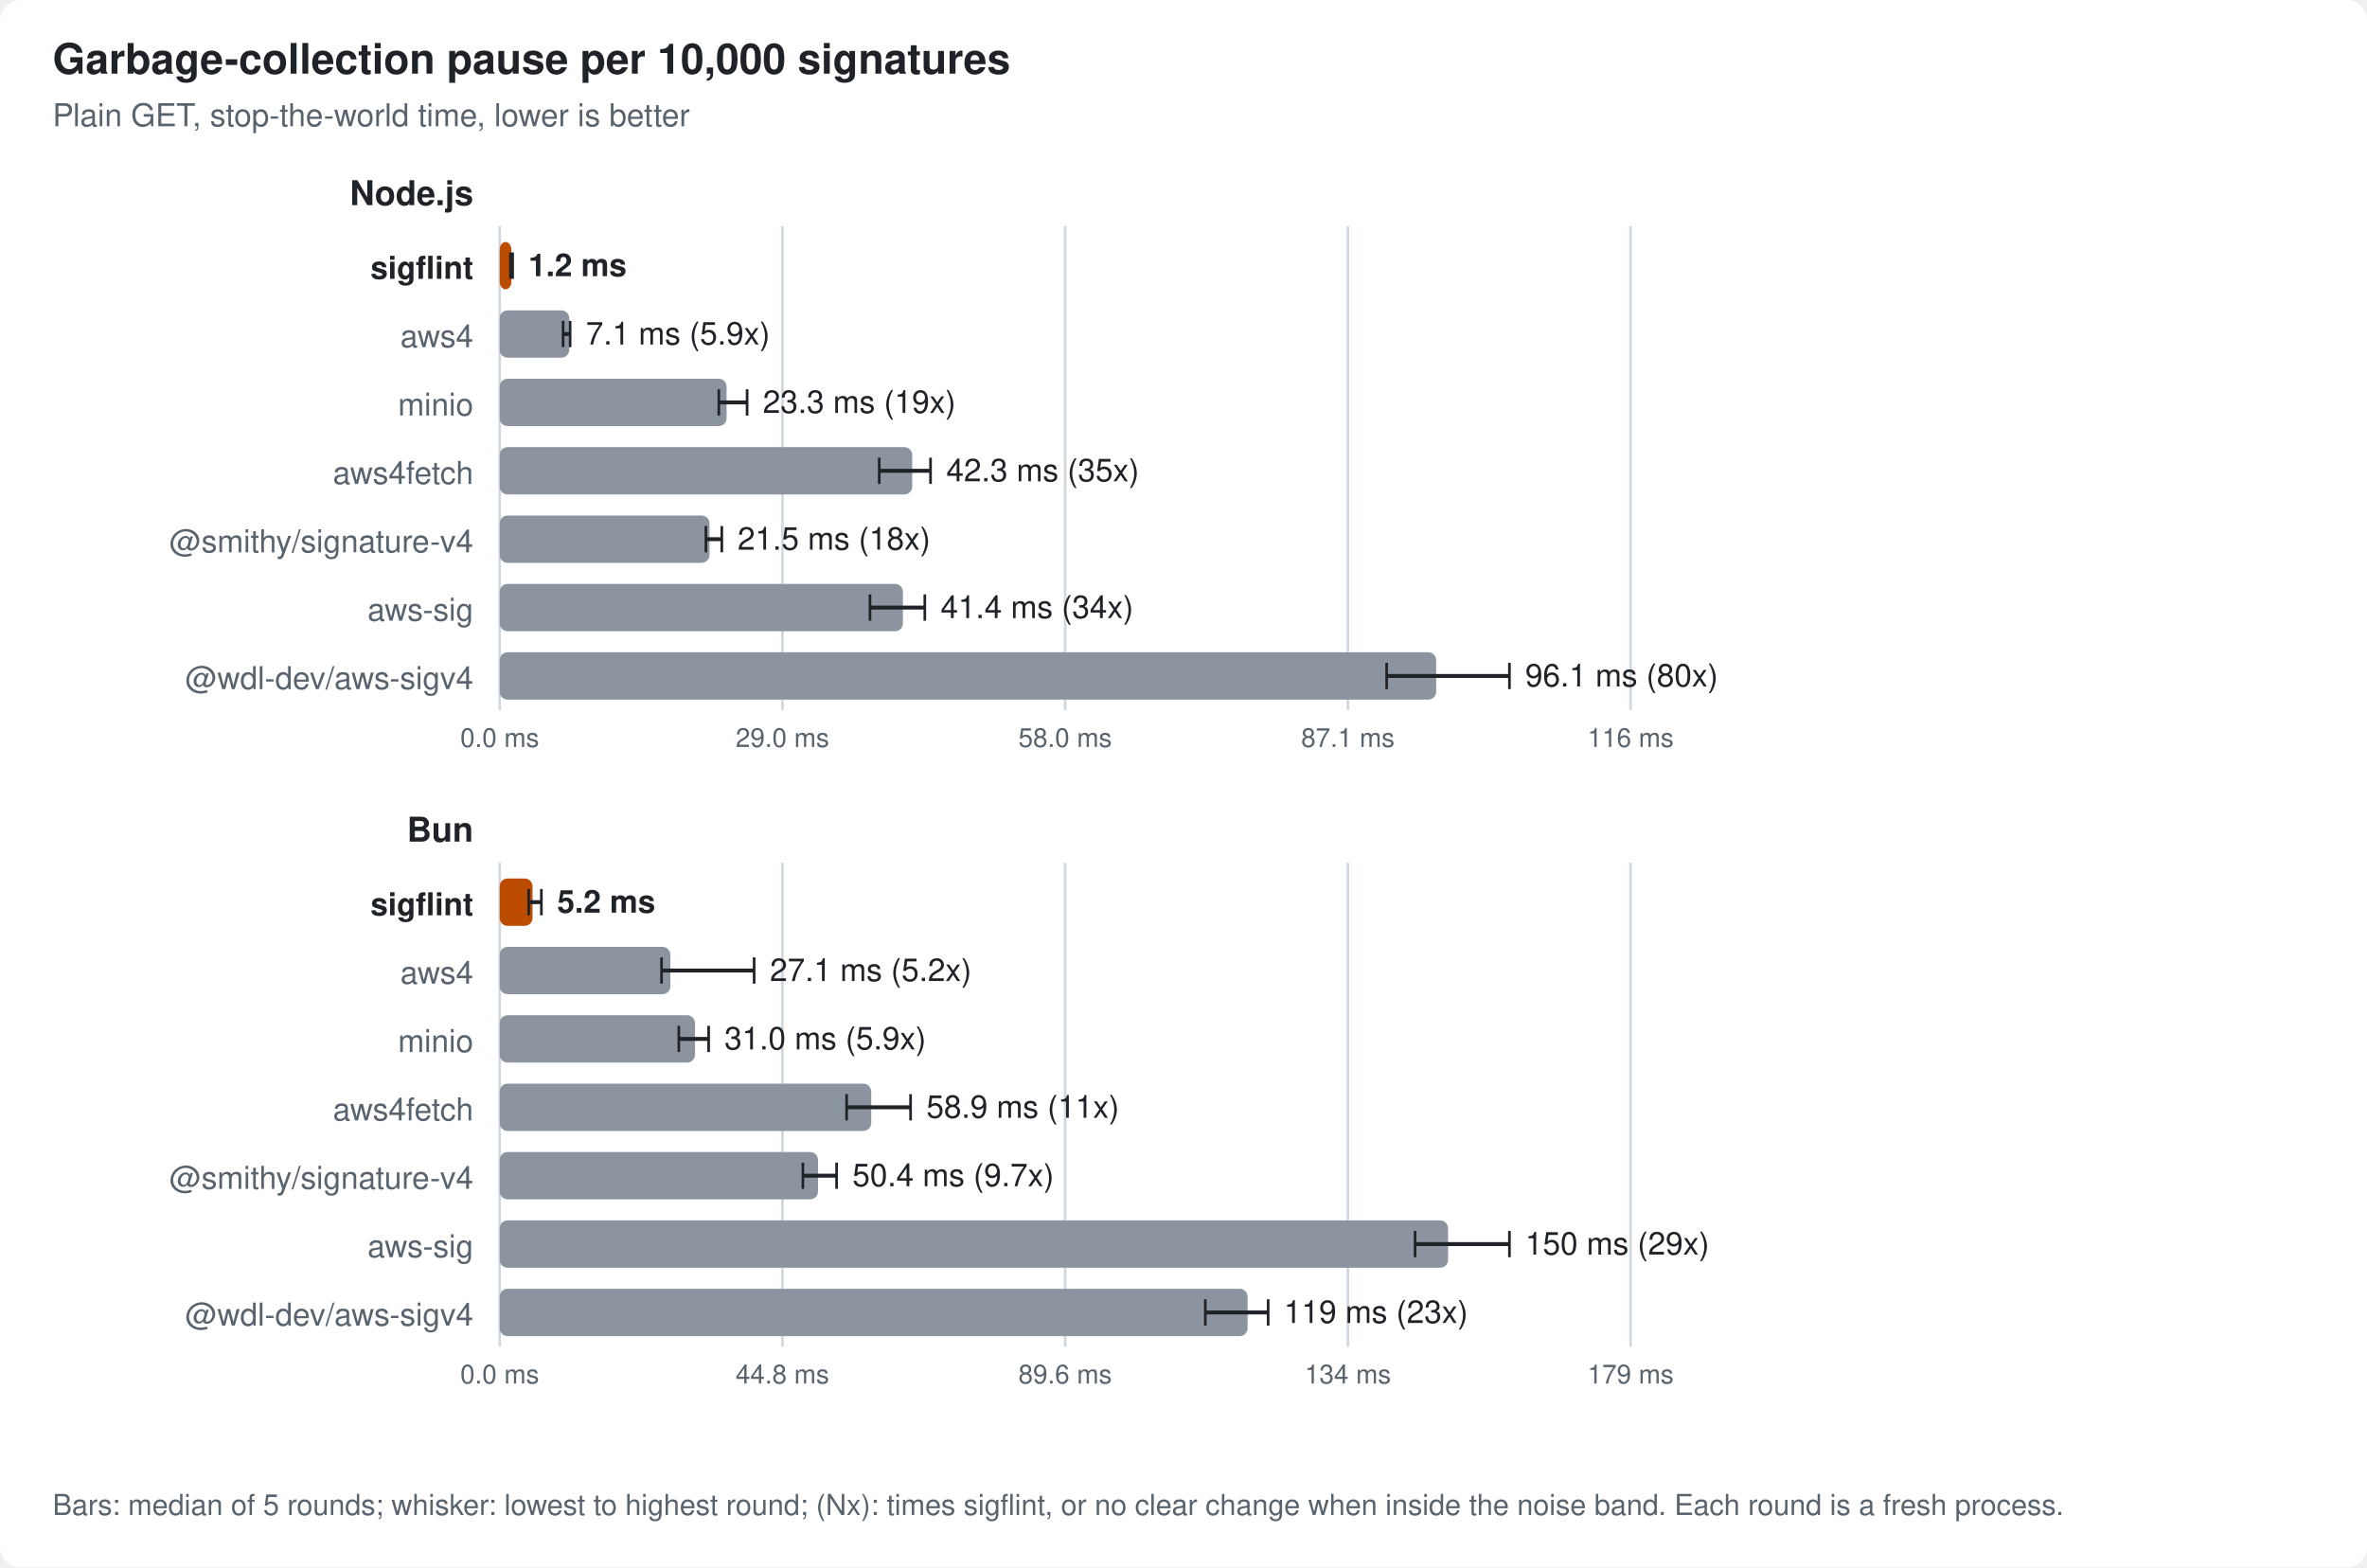
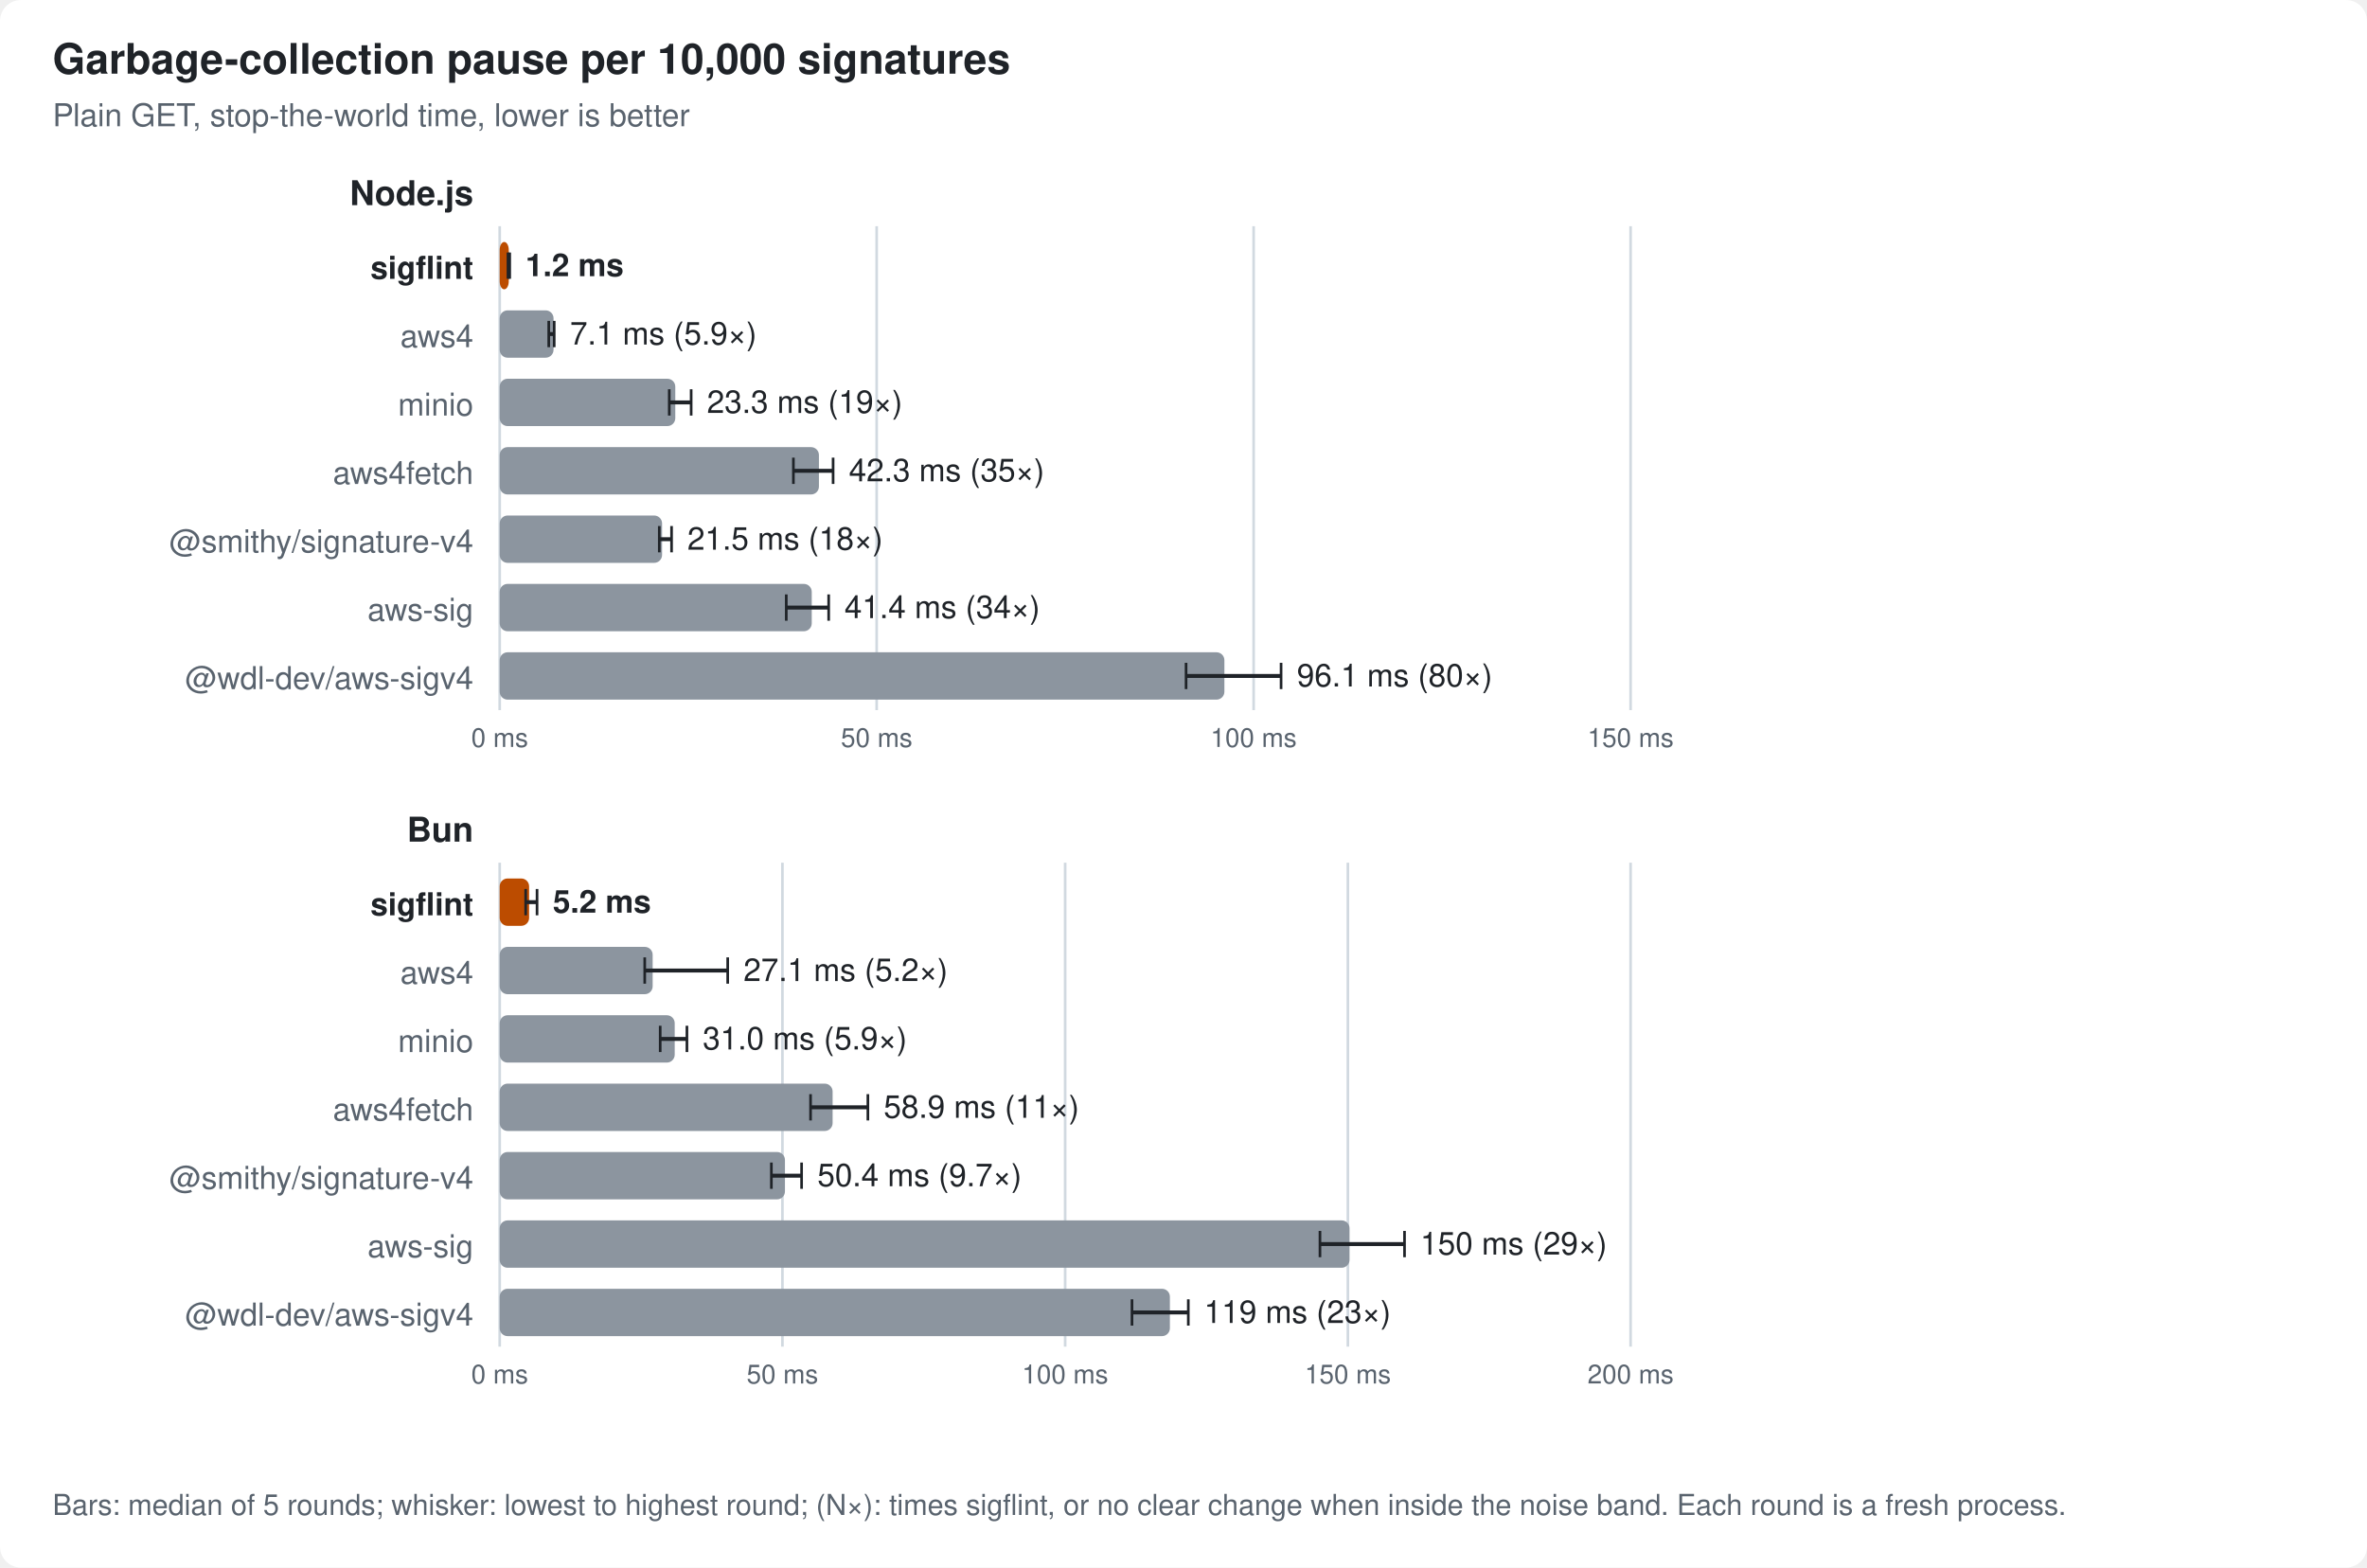
<svg xmlns="http://www.w3.org/2000/svg" width="900" height="596" viewBox="0 0 900 596" role="img" aria-labelledby="t" font-family="-apple-system,BlinkMacSystemFont,'Segoe UI',Helvetica,Arial,sans-serif">
  <rect width="900" height="596" rx="8" fill="#ffffff" />
  <text x="20" y="28" font-size="16" fill="#1f2328" text-anchor="start" font-weight="600">Garbage-collection pause per 10,000 signatures</text>
  <text x="20" y="48" font-size="12" fill="#59636e" text-anchor="start" font-weight="400">Plain GET, stop-the-world time, lower is better</text>
  <text x="180" y="78" font-size="13" fill="#1f2328" text-anchor="end" font-weight="700">Node.js</text>
  <line x1="190" y1="86" x2="190" y2="270" stroke="#d1d9e0" />
-   <text x="190" y="284" font-size="10" fill="#59636e" text-anchor="middle" font-weight="400">0.0 ms</text>
-   <line x1="297.5" y1="86" x2="297.5" y2="270" stroke="#d1d9e0" />
-   <text x="297.5" y="284" font-size="10" fill="#59636e" text-anchor="middle" font-weight="400">29.0 ms</text>
-   <line x1="405" y1="86" x2="405" y2="270" stroke="#d1d9e0" />
-   <text x="405" y="284" font-size="10" fill="#59636e" text-anchor="middle" font-weight="400">58.0 ms</text>
-   <line x1="512.5" y1="86" x2="512.5" y2="270" stroke="#d1d9e0" />
-   <text x="512.5" y="284" font-size="10" fill="#59636e" text-anchor="middle" font-weight="400">87.1 ms</text>
+   <text x="190" y="284" font-size="10" fill="#59636e" text-anchor="middle" font-weight="400">0 ms</text>
+   <line x1="333.333" y1="86" x2="333.333" y2="270" stroke="#d1d9e0" />
+   <text x="333.333" y="284" font-size="10" fill="#59636e" text-anchor="middle" font-weight="400">50 ms</text>
+   <line x1="476.667" y1="86" x2="476.667" y2="270" stroke="#d1d9e0" />
+   <text x="476.667" y="284" font-size="10" fill="#59636e" text-anchor="middle" font-weight="400">100 ms</text>
  <line x1="620" y1="86" x2="620" y2="270" stroke="#d1d9e0" />
-   <text x="620" y="284" font-size="10" fill="#59636e" text-anchor="middle" font-weight="400">116 ms</text>
+   <text x="620" y="284" font-size="10" fill="#59636e" text-anchor="middle" font-weight="400">150 ms</text>
  <text x="180" y="106" font-size="12" fill="#1f2328" text-anchor="end" font-weight="700">sigflint</text>
-   <rect x="190" y="92" width="4.451" height="18" rx="3" fill="#bc4c00" />
-   <line x1="194.071" y1="101" x2="194.92" y2="101" stroke="#1f2328" stroke-width="1.5" />
-   <line x1="194.071" y1="96" x2="194.071" y2="106" stroke="#1f2328" />
-   <line x1="194.92" y1="96" x2="194.92" y2="106" stroke="#1f2328" />
-   <text x="200.92" y="105" font-size="12" fill="#1f2328" text-anchor="start" font-weight="700">1.2 ms</text>
+   <rect x="190" y="92" width="3.445" height="18" rx="3" fill="#bc4c00" />
+   <line x1="193.15" y1="101" x2="193.807" y2="101" stroke="#1f2328" stroke-width="1.5" />
+   <line x1="193.15" y1="96" x2="193.15" y2="106" stroke="#1f2328" />
+   <line x1="193.807" y1="96" x2="193.807" y2="106" stroke="#1f2328" />
+   <text x="199.807" y="105" font-size="12" fill="#1f2328" text-anchor="start" font-weight="700">1.2 ms</text>
  <text x="180" y="132" font-size="12" fill="#59636e" text-anchor="end" font-weight="400">aws4</text>
-   <rect x="190" y="118" width="26.453" height="18" rx="3" fill="#8c959f" />
-   <line x1="214.105" y1="127" x2="216.778" y2="127" stroke="#1f2328" stroke-width="1.5" />
-   <line x1="214.105" y1="122" x2="214.105" y2="132" stroke="#1f2328" />
-   <line x1="216.778" y1="122" x2="216.778" y2="132" stroke="#1f2328" />
-   <text x="222.778" y="131" font-size="12" fill="#1f2328" text-anchor="start" font-weight="400">7.1 ms  (5.9x)</text>
+   <rect x="190" y="118" width="20.471" height="18" rx="3" fill="#8c959f" />
+   <line x1="208.653" y1="127" x2="210.723" y2="127" stroke="#1f2328" stroke-width="1.5" />
+   <line x1="208.653" y1="122" x2="208.653" y2="132" stroke="#1f2328" />
+   <line x1="210.723" y1="122" x2="210.723" y2="132" stroke="#1f2328" />
+   <text x="216.723" y="131" font-size="12" fill="#1f2328" text-anchor="start" font-weight="400">7.1 ms  (5.9×)</text>
  <text x="180" y="158" font-size="12" fill="#59636e" text-anchor="end" font-weight="400">minio</text>
-   <rect x="190" y="144" width="86.27" height="18" rx="3" fill="#8c959f" />
-   <line x1="273.316" y1="153" x2="284.067" y2="153" stroke="#1f2328" stroke-width="1.5" />
-   <line x1="273.316" y1="148" x2="273.316" y2="158" stroke="#1f2328" />
-   <line x1="284.067" y1="148" x2="284.067" y2="158" stroke="#1f2328" />
-   <text x="290.067" y="157" font-size="12" fill="#1f2328" text-anchor="start" font-weight="400">23.3 ms  (19x)</text>
+   <rect x="190" y="144" width="66.76" height="18" rx="3" fill="#8c959f" />
+   <line x1="254.474" y1="153" x2="262.794" y2="153" stroke="#1f2328" stroke-width="1.5" />
+   <line x1="254.474" y1="148" x2="254.474" y2="158" stroke="#1f2328" />
+   <line x1="262.794" y1="148" x2="262.794" y2="158" stroke="#1f2328" />
+   <text x="268.794" y="157" font-size="12" fill="#1f2328" text-anchor="start" font-weight="400">23.3 ms  (19×)</text>
  <text x="180" y="184" font-size="12" fill="#59636e" text-anchor="end" font-weight="400">aws4fetch</text>
-   <rect x="190" y="170" width="156.852" height="18" rx="3" fill="#8c959f" />
-   <line x1="334.307" y1="179" x2="353.816" y2="179" stroke="#1f2328" stroke-width="1.5" />
-   <line x1="334.307" y1="174" x2="334.307" y2="184" stroke="#1f2328" />
-   <line x1="353.816" y1="174" x2="353.816" y2="184" stroke="#1f2328" />
-   <text x="359.816" y="183" font-size="12" fill="#1f2328" text-anchor="start" font-weight="400">42.3 ms  (35x)</text>
+   <rect x="190" y="170" width="121.38" height="18" rx="3" fill="#8c959f" />
+   <line x1="301.672" y1="179" x2="316.769" y2="179" stroke="#1f2328" stroke-width="1.5" />
+   <line x1="301.672" y1="174" x2="301.672" y2="184" stroke="#1f2328" />
+   <line x1="316.769" y1="174" x2="316.769" y2="184" stroke="#1f2328" />
+   <text x="322.769" y="183" font-size="12" fill="#1f2328" text-anchor="start" font-weight="400">42.3 ms  (35×)</text>
  <text x="180" y="210" font-size="12" fill="#59636e" text-anchor="end" font-weight="400">@smithy/signature-v4</text>
-   <rect x="190" y="196" width="79.779" height="18" rx="3" fill="#8c959f" />
-   <line x1="268.405" y1="205" x2="274.447" y2="205" stroke="#1f2328" stroke-width="1.5" />
-   <line x1="268.405" y1="200" x2="268.405" y2="210" stroke="#1f2328" />
-   <line x1="274.447" y1="200" x2="274.447" y2="210" stroke="#1f2328" />
-   <text x="280.447" y="209" font-size="12" fill="#1f2328" text-anchor="start" font-weight="400">21.5 ms  (18x)</text>
+   <rect x="190" y="196" width="61.737" height="18" rx="3" fill="#8c959f" />
+   <line x1="250.674" y1="205" x2="255.349" y2="205" stroke="#1f2328" stroke-width="1.5" />
+   <line x1="250.674" y1="200" x2="250.674" y2="210" stroke="#1f2328" />
+   <line x1="255.349" y1="200" x2="255.349" y2="210" stroke="#1f2328" />
+   <text x="261.349" y="209" font-size="12" fill="#1f2328" text-anchor="start" font-weight="400">21.5 ms  (18×)</text>
  <text x="180" y="236" font-size="12" fill="#59636e" text-anchor="end" font-weight="400">aws-sig</text>
-   <rect x="190" y="222" width="153.325" height="18" rx="3" fill="#8c959f" />
-   <line x1="330.802" y1="231" x2="351.639" y2="231" stroke="#1f2328" stroke-width="1.5" />
-   <line x1="330.802" y1="226" x2="330.802" y2="236" stroke="#1f2328" />
-   <line x1="351.639" y1="226" x2="351.639" y2="236" stroke="#1f2328" />
-   <text x="357.639" y="235" font-size="12" fill="#1f2328" text-anchor="start" font-weight="400">41.4 ms  (34x)</text>
+   <rect x="190" y="222" width="118.65" height="18" rx="3" fill="#8c959f" />
+   <line x1="298.96" y1="231" x2="315.084" y2="231" stroke="#1f2328" stroke-width="1.5" />
+   <line x1="298.96" y1="226" x2="298.96" y2="236" stroke="#1f2328" />
+   <line x1="315.084" y1="226" x2="315.084" y2="236" stroke="#1f2328" />
+   <text x="321.084" y="235" font-size="12" fill="#1f2328" text-anchor="start" font-weight="400">41.4 ms  (34×)</text>
  <text x="180" y="262" font-size="12" fill="#59636e" text-anchor="end" font-weight="400">@wdl-dev/aws-sigv4</text>
-   <rect x="190" y="248" width="356.076" height="18" rx="3" fill="#8c959f" />
-   <line x1="527.245" y1="257" x2="573.929" y2="257" stroke="#1f2328" stroke-width="1.5" />
-   <line x1="527.245" y1="252" x2="527.245" y2="262" stroke="#1f2328" />
-   <line x1="573.929" y1="252" x2="573.929" y2="262" stroke="#1f2328" />
-   <text x="579.929" y="261" font-size="12" fill="#1f2328" text-anchor="start" font-weight="400">96.1 ms  (80x)</text>
+   <rect x="190" y="248" width="275.55" height="18" rx="3" fill="#8c959f" />
+   <line x1="450.977" y1="257" x2="487.104" y2="257" stroke="#1f2328" stroke-width="1.5" />
+   <line x1="450.977" y1="252" x2="450.977" y2="262" stroke="#1f2328" />
+   <line x1="487.104" y1="252" x2="487.104" y2="262" stroke="#1f2328" />
+   <text x="493.104" y="261" font-size="12" fill="#1f2328" text-anchor="start" font-weight="400">96.1 ms  (80×)</text>
  <text x="180" y="320" font-size="13" fill="#1f2328" text-anchor="end" font-weight="700">Bun</text>
  <line x1="190" y1="328" x2="190" y2="512" stroke="#d1d9e0" />
-   <text x="190" y="526" font-size="10" fill="#59636e" text-anchor="middle" font-weight="400">0.0 ms</text>
+   <text x="190" y="526" font-size="10" fill="#59636e" text-anchor="middle" font-weight="400">0 ms</text>
  <line x1="297.5" y1="328" x2="297.5" y2="512" stroke="#d1d9e0" />
-   <text x="297.5" y="526" font-size="10" fill="#59636e" text-anchor="middle" font-weight="400">44.8 ms</text>
+   <text x="297.5" y="526" font-size="10" fill="#59636e" text-anchor="middle" font-weight="400">50 ms</text>
  <line x1="405" y1="328" x2="405" y2="512" stroke="#d1d9e0" />
-   <text x="405" y="526" font-size="10" fill="#59636e" text-anchor="middle" font-weight="400">89.6 ms</text>
+   <text x="405" y="526" font-size="10" fill="#59636e" text-anchor="middle" font-weight="400">100 ms</text>
  <line x1="512.5" y1="328" x2="512.5" y2="512" stroke="#d1d9e0" />
-   <text x="512.5" y="526" font-size="10" fill="#59636e" text-anchor="middle" font-weight="400">134 ms</text>
+   <text x="512.5" y="526" font-size="10" fill="#59636e" text-anchor="middle" font-weight="400">150 ms</text>
  <line x1="620" y1="328" x2="620" y2="512" stroke="#d1d9e0" />
-   <text x="620" y="526" font-size="10" fill="#59636e" text-anchor="middle" font-weight="400">179 ms</text>
+   <text x="620" y="526" font-size="10" fill="#59636e" text-anchor="middle" font-weight="400">200 ms</text>
  <text x="180" y="348" font-size="12" fill="#1f2328" text-anchor="end" font-weight="700">sigflint</text>
-   <rect x="190" y="334" width="12.48" height="18" rx="3" fill="#bc4c00" />
-   <line x1="201.018" y1="343" x2="205.845" y2="343" stroke="#1f2328" stroke-width="1.5" />
-   <line x1="201.018" y1="338" x2="201.018" y2="348" stroke="#1f2328" />
-   <line x1="205.845" y1="338" x2="205.845" y2="348" stroke="#1f2328" />
-   <text x="211.845" y="347" font-size="12" fill="#1f2328" text-anchor="start" font-weight="700">5.2 ms</text>
+   <rect x="190" y="334" width="11.184" height="18" rx="3" fill="#bc4c00" />
+   <line x1="199.874" y1="343" x2="204.199" y2="343" stroke="#1f2328" stroke-width="1.5" />
+   <line x1="199.874" y1="338" x2="199.874" y2="348" stroke="#1f2328" />
+   <line x1="204.199" y1="338" x2="204.199" y2="348" stroke="#1f2328" />
+   <text x="210.199" y="347" font-size="12" fill="#1f2328" text-anchor="start" font-weight="700">5.2 ms</text>
  <text x="180" y="374" font-size="12" fill="#59636e" text-anchor="end" font-weight="400">aws4</text>
-   <rect x="190" y="360" width="64.901" height="18" rx="3" fill="#8c959f" />
-   <line x1="251.536" y1="369" x2="286.745" y2="369" stroke="#1f2328" stroke-width="1.5" />
-   <line x1="251.536" y1="364" x2="251.536" y2="374" stroke="#1f2328" />
-   <line x1="286.745" y1="364" x2="286.745" y2="374" stroke="#1f2328" />
-   <text x="292.745" y="373" font-size="12" fill="#1f2328" text-anchor="start" font-weight="400">27.1 ms  (5.2x)</text>
+   <rect x="190" y="360" width="58.158" height="18" rx="3" fill="#8c959f" />
+   <line x1="245.142" y1="369" x2="276.693" y2="369" stroke="#1f2328" stroke-width="1.5" />
+   <line x1="245.142" y1="364" x2="245.142" y2="374" stroke="#1f2328" />
+   <line x1="276.693" y1="364" x2="276.693" y2="374" stroke="#1f2328" />
+   <text x="282.693" y="373" font-size="12" fill="#1f2328" text-anchor="start" font-weight="400">27.1 ms  (5.2×)</text>
  <text x="180" y="400" font-size="12" fill="#59636e" text-anchor="end" font-weight="400">minio</text>
-   <rect x="190" y="386" width="74.258" height="18" rx="3" fill="#8c959f" />
-   <line x1="258.102" y1="395" x2="269.445" y2="395" stroke="#1f2328" stroke-width="1.5" />
-   <line x1="258.102" y1="390" x2="258.102" y2="400" stroke="#1f2328" />
-   <line x1="269.445" y1="390" x2="269.445" y2="400" stroke="#1f2328" />
-   <text x="275.445" y="399" font-size="12" fill="#1f2328" text-anchor="start" font-weight="400">31.0 ms  (5.9x)</text>
+   <rect x="190" y="386" width="66.543" height="18" rx="3" fill="#8c959f" />
+   <line x1="251.026" y1="395" x2="261.19" y2="395" stroke="#1f2328" stroke-width="1.5" />
+   <line x1="251.026" y1="390" x2="251.026" y2="400" stroke="#1f2328" />
+   <line x1="261.19" y1="390" x2="261.19" y2="400" stroke="#1f2328" />
+   <text x="267.19" y="399" font-size="12" fill="#1f2328" text-anchor="start" font-weight="400">31.0 ms  (5.9×)</text>
  <text x="180" y="426" font-size="12" fill="#59636e" text-anchor="end" font-weight="400">aws4fetch</text>
-   <rect x="190" y="412" width="141.261" height="18" rx="3" fill="#8c959f" />
-   <line x1="321.899" y1="421" x2="346.226" y2="421" stroke="#1f2328" stroke-width="1.5" />
-   <line x1="321.899" y1="416" x2="321.899" y2="426" stroke="#1f2328" />
-   <line x1="346.226" y1="416" x2="346.226" y2="426" stroke="#1f2328" />
-   <text x="352.226" y="425" font-size="12" fill="#1f2328" text-anchor="start" font-weight="400">58.9 ms  (11x)</text>
+   <rect x="190" y="412" width="126.584" height="18" rx="3" fill="#8c959f" />
+   <line x1="308.195" y1="421" x2="329.994" y2="421" stroke="#1f2328" stroke-width="1.5" />
+   <line x1="308.195" y1="416" x2="308.195" y2="426" stroke="#1f2328" />
+   <line x1="329.994" y1="416" x2="329.994" y2="426" stroke="#1f2328" />
+   <text x="335.994" y="425" font-size="12" fill="#1f2328" text-anchor="start" font-weight="400">58.9 ms  (11×)</text>
  <text x="180" y="452" font-size="12" fill="#59636e" text-anchor="end" font-weight="400">@smithy/signature-v4</text>
-   <rect x="190" y="438" width="121.036" height="18" rx="3" fill="#8c959f" />
-   <line x1="305.279" y1="447" x2="318.098" y2="447" stroke="#1f2328" stroke-width="1.5" />
-   <line x1="305.279" y1="442" x2="305.279" y2="452" stroke="#1f2328" />
-   <line x1="318.098" y1="442" x2="318.098" y2="452" stroke="#1f2328" />
-   <text x="324.098" y="451" font-size="12" fill="#1f2328" text-anchor="start" font-weight="400">50.4 ms  (9.7x)</text>
+   <rect x="190" y="438" width="108.46" height="18" rx="3" fill="#8c959f" />
+   <line x1="293.302" y1="447" x2="304.788" y2="447" stroke="#1f2328" stroke-width="1.5" />
+   <line x1="293.302" y1="442" x2="293.302" y2="452" stroke="#1f2328" />
+   <line x1="304.788" y1="442" x2="304.788" y2="452" stroke="#1f2328" />
+   <text x="310.788" y="451" font-size="12" fill="#1f2328" text-anchor="start" font-weight="400">50.4 ms  (9.7×)</text>
  <text x="180" y="478" font-size="12" fill="#59636e" text-anchor="end" font-weight="400">aws-sig</text>
-   <rect x="190" y="464" width="360.601" height="18" rx="3" fill="#8c959f" />
-   <line x1="538.052" y1="473" x2="573.929" y2="473" stroke="#1f2328" stroke-width="1.5" />
-   <line x1="538.052" y1="468" x2="538.052" y2="478" stroke="#1f2328" />
-   <line x1="573.929" y1="468" x2="573.929" y2="478" stroke="#1f2328" />
-   <text x="579.929" y="477" font-size="12" fill="#1f2328" text-anchor="start" font-weight="400">150 ms  (29x)</text>
+   <rect x="190" y="464" width="323.133" height="18" rx="3" fill="#8c959f" />
+   <line x1="501.888" y1="473" x2="534.038" y2="473" stroke="#1f2328" stroke-width="1.5" />
+   <line x1="501.888" y1="468" x2="501.888" y2="478" stroke="#1f2328" />
+   <line x1="534.038" y1="468" x2="534.038" y2="478" stroke="#1f2328" />
+   <text x="540.038" y="477" font-size="12" fill="#1f2328" text-anchor="start" font-weight="400">150 ms  (29×)</text>
  <text x="180" y="504" font-size="12" fill="#59636e" text-anchor="end" font-weight="400">@wdl-dev/aws-sigv4</text>
-   <rect x="190" y="490" width="284.375" height="18" rx="3" fill="#8c959f" />
-   <line x1="458.292" y1="499" x2="482.186" y2="499" stroke="#1f2328" stroke-width="1.5" />
-   <line x1="458.292" y1="494" x2="458.292" y2="504" stroke="#1f2328" />
-   <line x1="482.186" y1="494" x2="482.186" y2="504" stroke="#1f2328" />
-   <text x="488.186" y="503" font-size="12" fill="#1f2328" text-anchor="start" font-weight="400">119 ms  (23x)</text>
-   <text x="20" y="576" font-size="11" fill="#59636e" text-anchor="start" font-weight="400">Bars: median of 5 rounds; whisker: lowest to highest round; (Nx): times sigflint, or no clear change when inside the noise band. Each round is a fresh process.</text>
+   <rect x="190" y="490" width="254.827" height="18" rx="3" fill="#8c959f" />
+   <line x1="430.416" y1="499" x2="451.828" y2="499" stroke="#1f2328" stroke-width="1.5" />
+   <line x1="430.416" y1="494" x2="430.416" y2="504" stroke="#1f2328" />
+   <line x1="451.828" y1="494" x2="451.828" y2="504" stroke="#1f2328" />
+   <text x="457.828" y="503" font-size="12" fill="#1f2328" text-anchor="start" font-weight="400">119 ms  (23×)</text>
+   <text x="20" y="576" font-size="11" fill="#59636e" text-anchor="start" font-weight="400">Bars: median of 5 rounds; whisker: lowest to highest round; (N×): times sigflint, or no clear change when inside the noise band. Each round is a fresh process.</text>
</svg>
